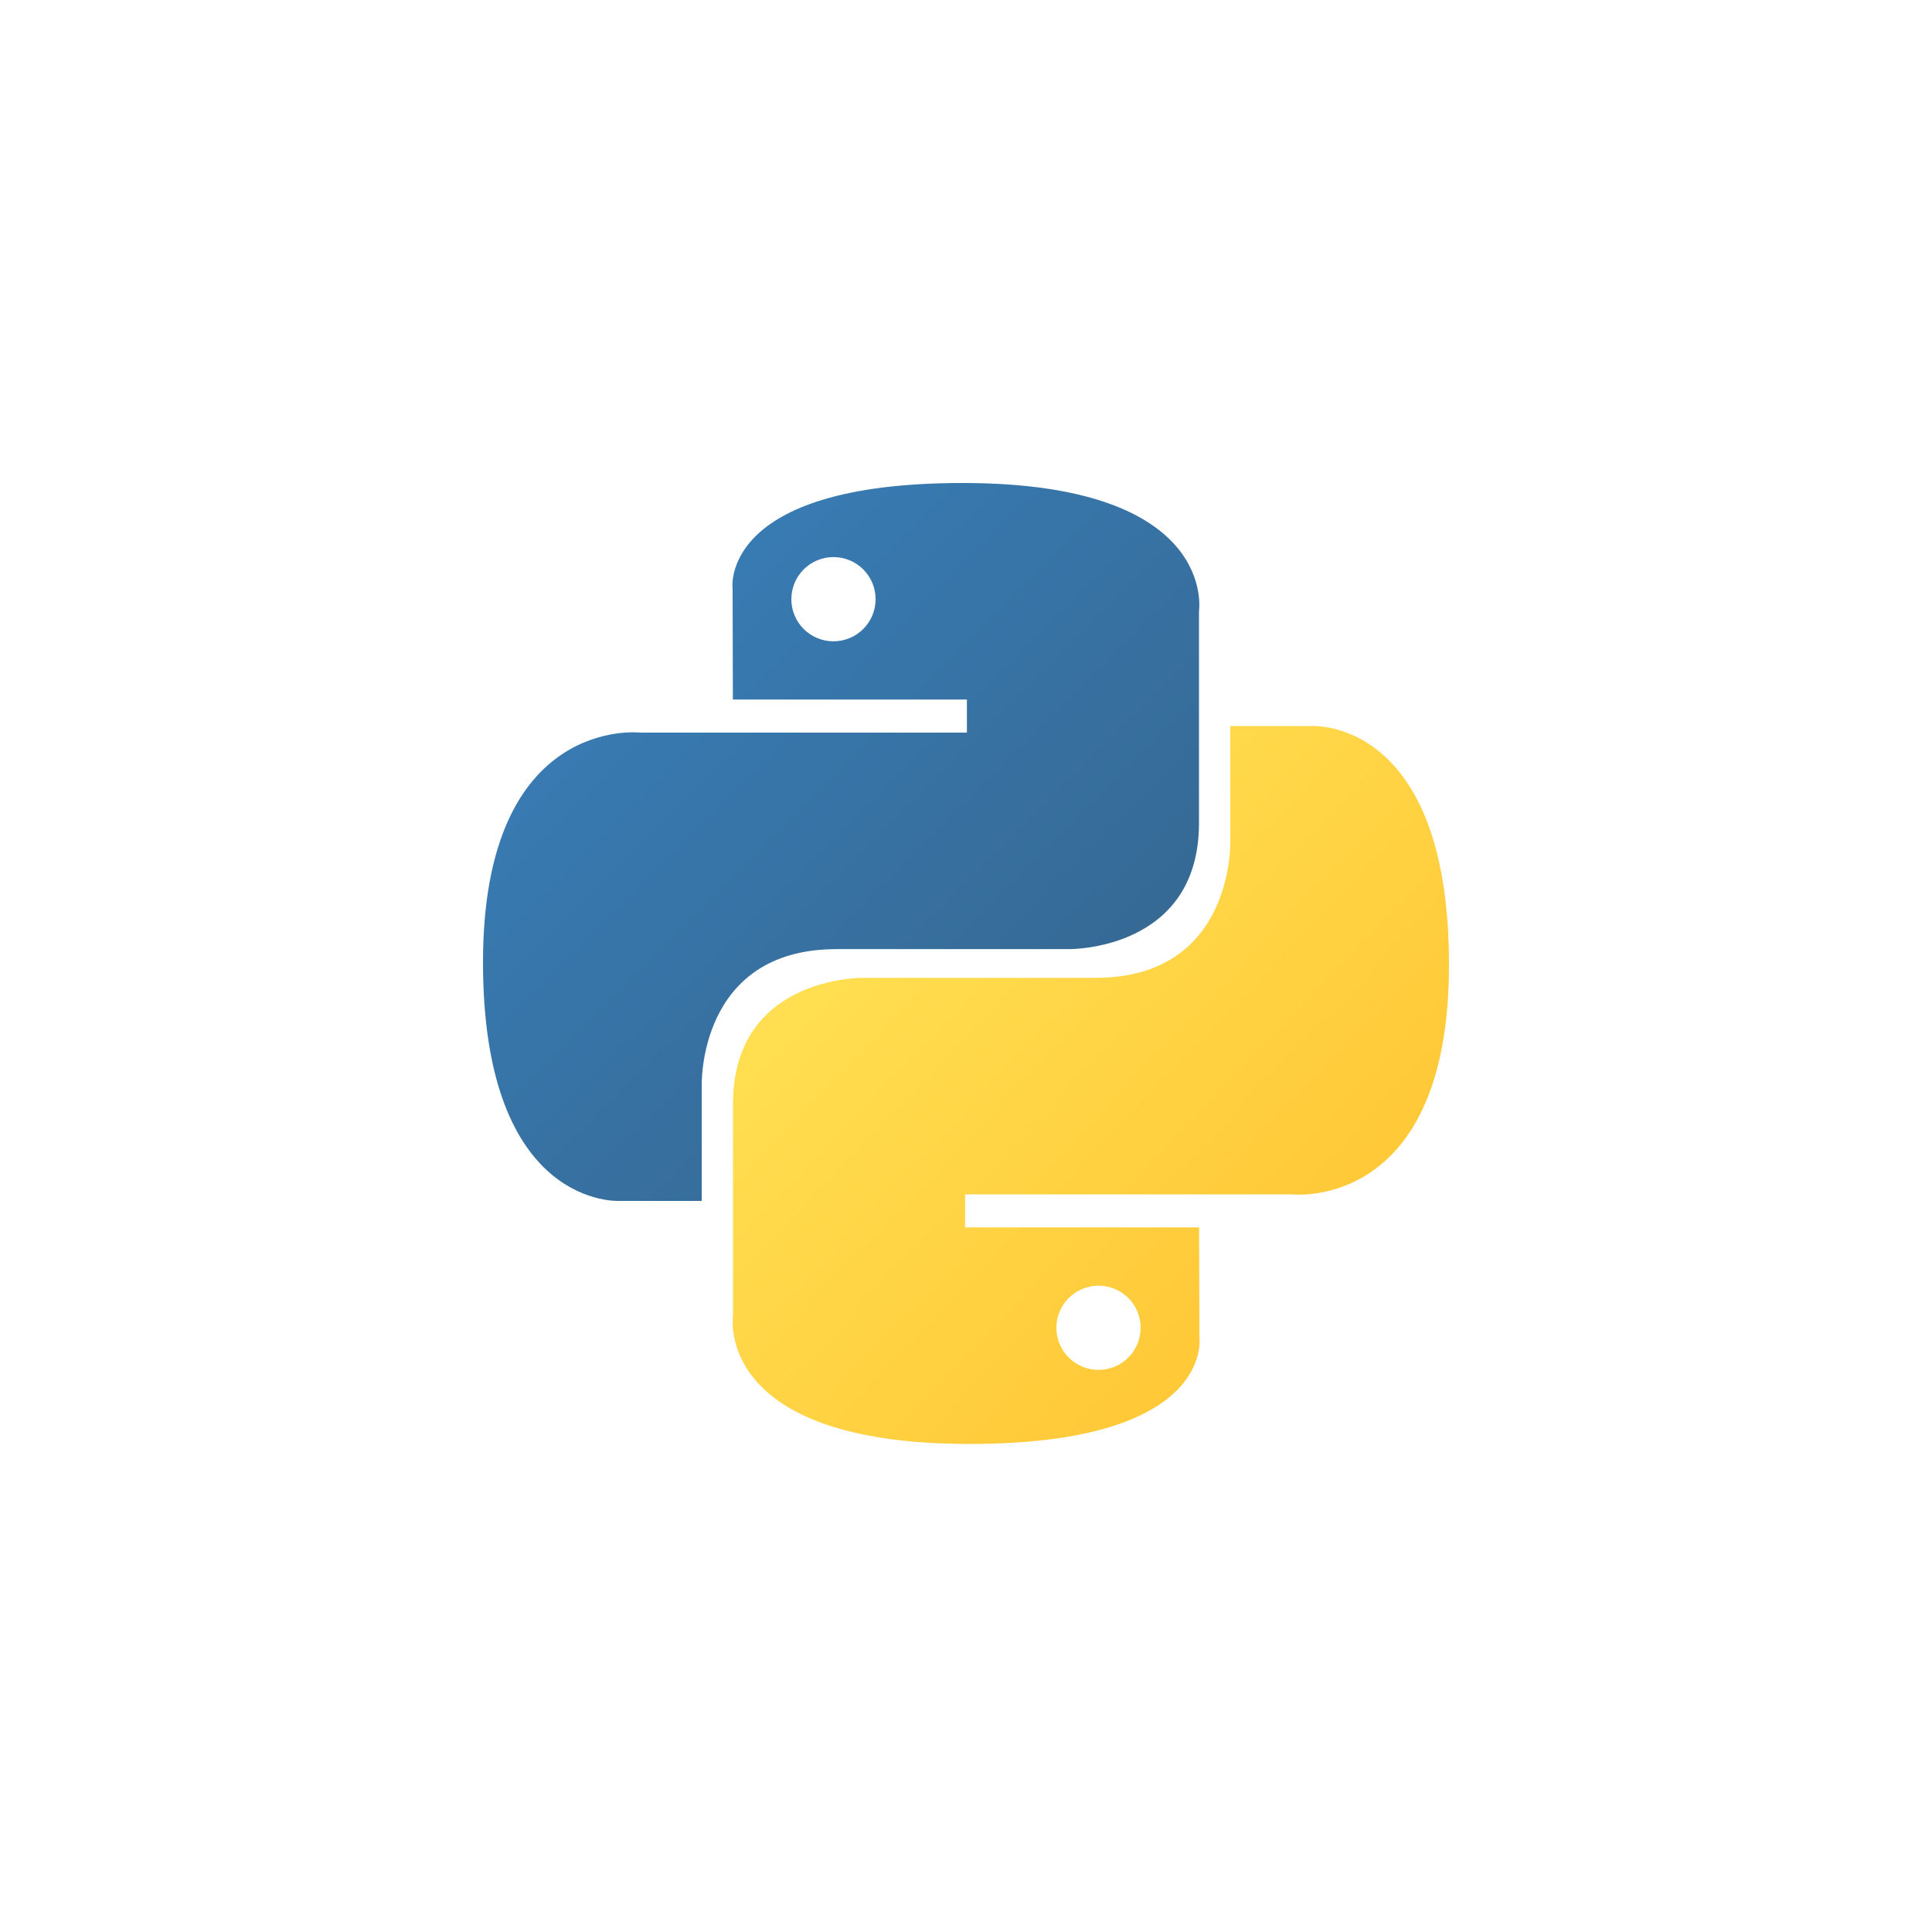
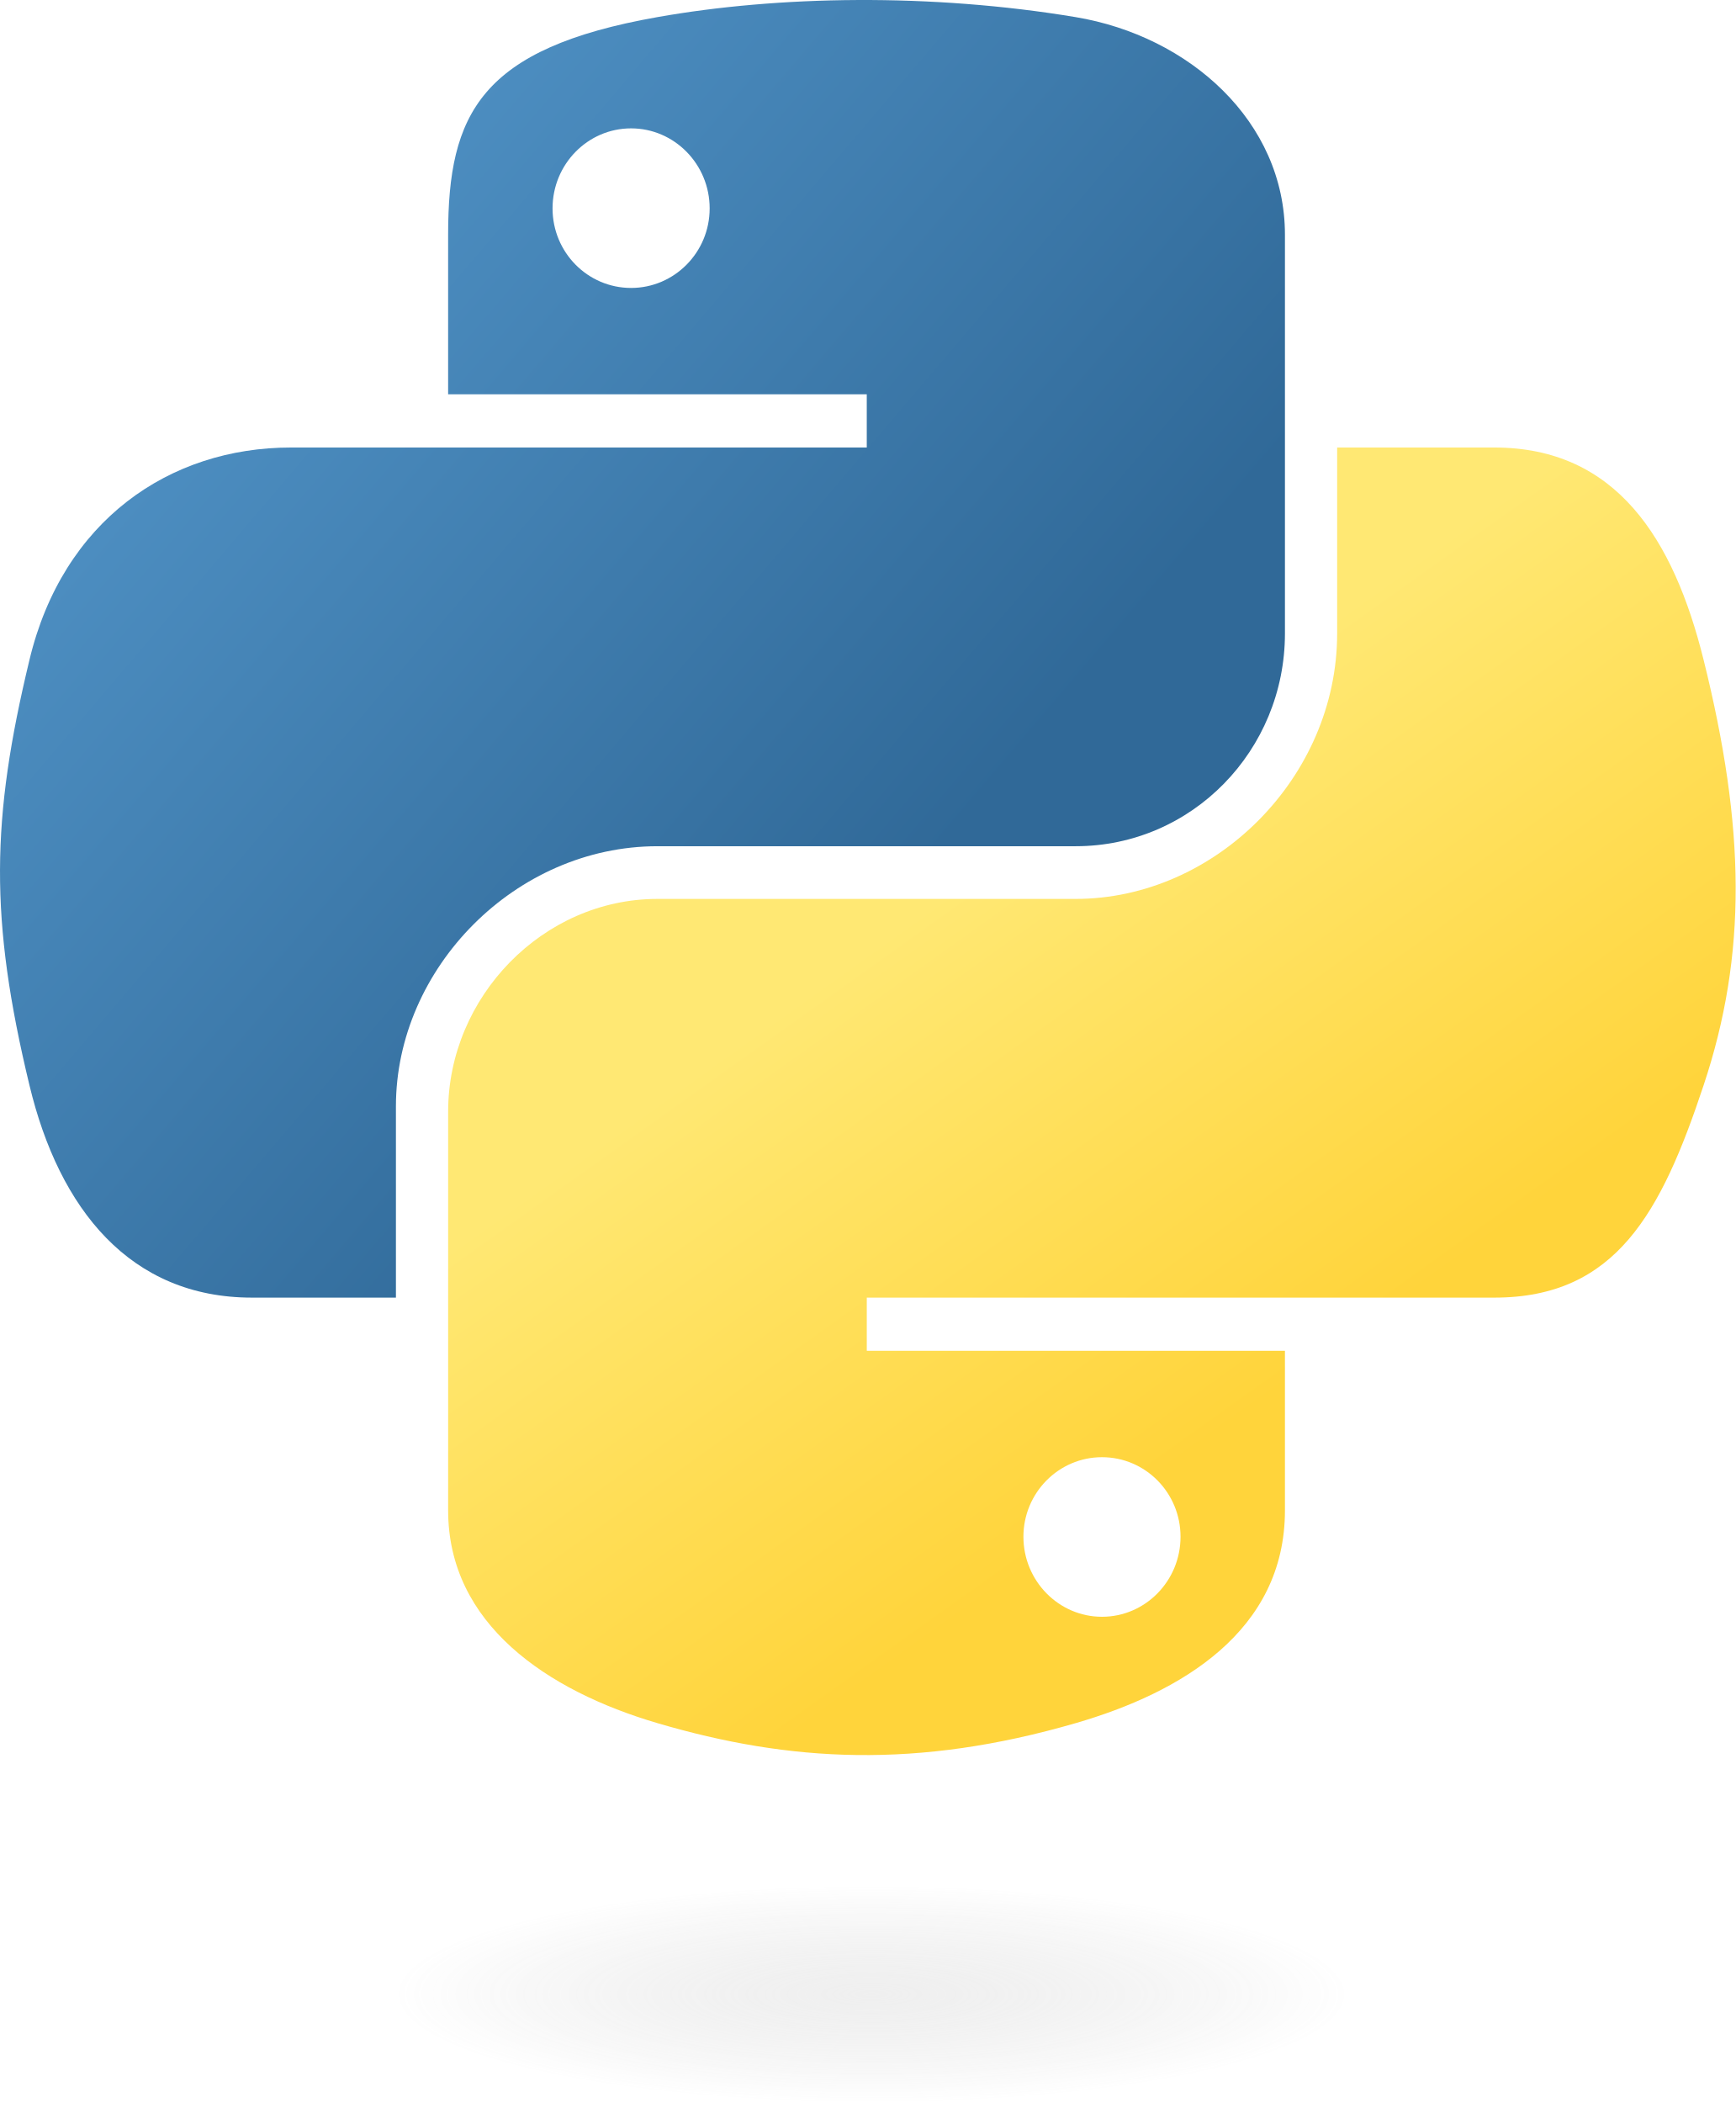
- <svg xmlns="http://www.w3.org/2000/svg" width="800px" height="800px" viewBox="0 0 64 64" fill="none">
-   <path d="M31.885 16c-8.124 0-7.617 3.523-7.617 3.523l.01 3.65h7.752v1.095H21.197S16 23.678 16 31.876c0 8.196 4.537 7.906 4.537 7.906h2.708v-3.804s-.146-4.537 4.465-4.537h7.688s4.32.07 4.32-4.175v-7.019S40.374 16 31.885 16zm-4.275 2.454c.771 0 1.395.624 1.395 1.395s-.624 1.395-1.395 1.395a1.393 1.393 0 0 1-1.395-1.395c0-.771.624-1.395 1.395-1.395z" fill="url(#a)" />
-   <path d="M32.115 47.833c8.124 0 7.617-3.523 7.617-3.523l-.01-3.65H31.97v-1.095h10.832S48 40.155 48 31.958c0-8.197-4.537-7.906-4.537-7.906h-2.708v3.803s.146 4.537-4.465 4.537h-7.688s-4.32-.07-4.32 4.175v7.019s-.656 4.247 7.833 4.247zm4.275-2.454a1.393 1.393 0 0 1-1.395-1.395c0-.77.624-1.394 1.395-1.394s1.395.623 1.395 1.394c0 .772-.624 1.395-1.395 1.395z" fill="url(#b)" />
-   <defs>
-     <linearGradient id="a" x1="19.075" y1="18.782" x2="34.898" y2="34.658" gradientUnits="userSpaceOnUse">
-       <stop stop-color="#387EB8" />
-       <stop offset="1" stop-color="#366994" />
+ <svg xmlns="http://www.w3.org/2000/svg" xmlns:xlink="http://www.w3.org/1999/xlink" version="1.0" id="svg2" width="83.371pt" height="101.001pt">
+   <defs id="defs4">
+     <linearGradient id="linearGradient2795">
+       <stop style="stop-color:#b8b8b8;stop-opacity:0.498;" offset="0" id="stop2797" />
+       <stop style="stop-color:#7f7f7f;stop-opacity:0;" offset="1" id="stop2799" />
    </linearGradient>
-     <linearGradient id="b" x1="28.809" y1="28.882" x2="45.803" y2="45.163" gradientUnits="userSpaceOnUse">
-       <stop stop-color="#FFE052" />
-       <stop offset="1" stop-color="#FFC331" />
+     <linearGradient id="linearGradient2787">
+       <stop style="stop-color:#7f7f7f;stop-opacity:0.5;" offset="0" id="stop2789" />
+       <stop style="stop-color:#7f7f7f;stop-opacity:0;" offset="1" id="stop2791" />
    </linearGradient>
+     <linearGradient id="linearGradient3676">
+       <stop style="stop-color:#b2b2b2;stop-opacity:0.5;" offset="0" id="stop3678" />
+       <stop style="stop-color:#b3b3b3;stop-opacity:0;" offset="1" id="stop3680" />
+     </linearGradient>
+     <linearGradient id="linearGradient3236">
+       <stop style="stop-color:#f4f4f4;stop-opacity:1" offset="0" id="stop3244" />
+       <stop style="stop-color:white;stop-opacity:1" offset="1" id="stop3240" />
+     </linearGradient>
+     <linearGradient id="linearGradient4671">
+       <stop style="stop-color:#ffd43b;stop-opacity:1;" offset="0" id="stop4673" />
+       <stop style="stop-color:#ffe873;stop-opacity:1" offset="1" id="stop4675" />
+     </linearGradient>
+     <linearGradient id="linearGradient4689">
+       <stop style="stop-color:#5a9fd4;stop-opacity:1;" offset="0" id="stop4691" />
+       <stop style="stop-color:#306998;stop-opacity:1;" offset="1" id="stop4693" />
+     </linearGradient>
+     <linearGradient x1="224.24" y1="144.757" x2="-65.309" y2="144.757" id="linearGradient2987" xlink:href="#linearGradient4671" gradientUnits="userSpaceOnUse" gradientTransform="translate(100.2702,99.61116)" />
+     <linearGradient x1="172.942" y1="77.476" x2="26.67" y2="76.313" id="linearGradient2990" xlink:href="#linearGradient4689" gradientUnits="userSpaceOnUse" gradientTransform="translate(100.2702,99.61116)" />
+     <linearGradient xlink:href="#linearGradient4689" id="linearGradient2587" gradientUnits="userSpaceOnUse" gradientTransform="translate(100.2702,99.61116)" x1="172.942" y1="77.476" x2="26.67" y2="76.313" />
+     <linearGradient xlink:href="#linearGradient4671" id="linearGradient2589" gradientUnits="userSpaceOnUse" gradientTransform="translate(100.2702,99.61116)" x1="224.24" y1="144.757" x2="-65.309" y2="144.757" />
+     <linearGradient xlink:href="#linearGradient4689" id="linearGradient2248" gradientUnits="userSpaceOnUse" gradientTransform="translate(100.2702,99.61116)" x1="172.942" y1="77.476" x2="26.67" y2="76.313" />
+     <linearGradient xlink:href="#linearGradient4671" id="linearGradient2250" gradientUnits="userSpaceOnUse" gradientTransform="translate(100.2702,99.61116)" x1="224.24" y1="144.757" x2="-65.309" y2="144.757" />
+     <linearGradient xlink:href="#linearGradient4671" id="linearGradient2255" gradientUnits="userSpaceOnUse" gradientTransform="matrix(0.562541,0,0,0.567972,-11.5974,-7.60954)" x1="224.24" y1="144.757" x2="-65.309" y2="144.757" />
+     <linearGradient xlink:href="#linearGradient4689" id="linearGradient2258" gradientUnits="userSpaceOnUse" gradientTransform="matrix(0.562541,0,0,0.567972,-11.5974,-7.60954)" x1="172.942" y1="76.176" x2="26.67" y2="76.313" />
+     <radialGradient xlink:href="#linearGradient2795" id="radialGradient2801" cx="61.519" cy="132.286" fx="61.519" fy="132.286" r="29.037" gradientTransform="matrix(1,0,0,0.177966,0,108.7434)" gradientUnits="userSpaceOnUse" />
+     <linearGradient xlink:href="#linearGradient4671" id="linearGradient1475" gradientUnits="userSpaceOnUse" gradientTransform="matrix(0.562541,0,0,0.567972,-14.99112,-11.70237)" x1="150.961" y1="192.352" x2="112.031" y2="137.273" />
+     <linearGradient xlink:href="#linearGradient4689" id="linearGradient1478" gradientUnits="userSpaceOnUse" gradientTransform="matrix(0.562541,0,0,0.567972,-14.99112,-11.70237)" x1="26.649" y1="20.604" x2="135.665" y2="114.398" />
+     <radialGradient xlink:href="#linearGradient2795" id="radialGradient1480" gradientUnits="userSpaceOnUse" gradientTransform="matrix(1.7490565e-8,-0.239947,1.054668,3.7915457e-7,-83.7008,142.462)" cx="61.519" cy="132.286" fx="61.519" fy="132.286" r="29.037" />
  </defs>
+   <path style="fill:url(#linearGradient1478);fill-opacity:1" d="M 54.919,9.1927421e-4 C 50.335,0.022 45.958,0.413 42.106,1.095 30.76,3.099 28.7,7.295 28.7,15.032 v 10.219 h 26.812 v 3.406 h -26.812 -10.062 c -7.792,0 -14.616,4.684 -16.75,13.594 -2.462,10.213 -2.571,16.586 0,27.25 1.906,7.938 6.458,13.594 14.25,13.594 h 9.219 v -12.25 c 0,-8.85 7.657,-16.656 16.75,-16.656 h 26.781 c 7.455,0 13.406,-6.138 13.406,-13.625 v -25.531 c 0,-7.266 -6.13,-12.725 -13.406,-13.937 C 64.282,0.328 59.502,-0.02 54.919,9.1927421e-4 Z m -14.5,8.219 c 2.77,0 5.031,2.299 5.031,5.125 -2e-6,2.816 -2.262,5.094 -5.031,5.094 -2.779,-1e-6 -5.031,-2.277 -5.031,-5.094 -10e-7,-2.826 2.252,-5.125 5.031,-5.125 z" id="path1948" />
+   <path style="fill:url(#linearGradient1475);fill-opacity:1" d="m 85.638,28.657 v 11.906 c 0,9.231 -7.826,17 -16.75,17 h -26.781 c -7.336,0 -13.406,6.278 -13.406,13.625 v 25.531 c 0,7.266 6.319,11.54 13.406,13.625 8.487,2.496 16.626,2.947 26.781,0 6.75,-1.954 13.406,-5.888 13.406,-13.625 V 86.501 h -26.781 v -3.406 h 26.781 13.406 c 7.792,0 10.696,-5.435 13.406,-13.594 2.799,-8.399 2.68,-16.476 0,-27.25 -1.926,-7.757 -5.604,-13.594 -13.406,-13.594 z m -15.062,64.656 c 2.779,3e-6 5.031,2.277 5.031,5.094 -2e-6,2.826 -2.252,5.125 -5.031,5.125 -2.77,0 -5.031,-2.299 -5.031,-5.125 2e-6,-2.816 2.262,-5.094 5.031,-5.094 z" id="path1950" />
+   <ellipse style="opacity:0.444;fill:url(#radialGradient1480);fill-opacity:1;fill-rule:nonzero;stroke:none;stroke-width:15.417;stroke-miterlimit:4;stroke-dasharray:none;stroke-opacity:1" id="path1894" cx="55.817" cy="127.701" rx="35.931" ry="6.967" />
</svg>
